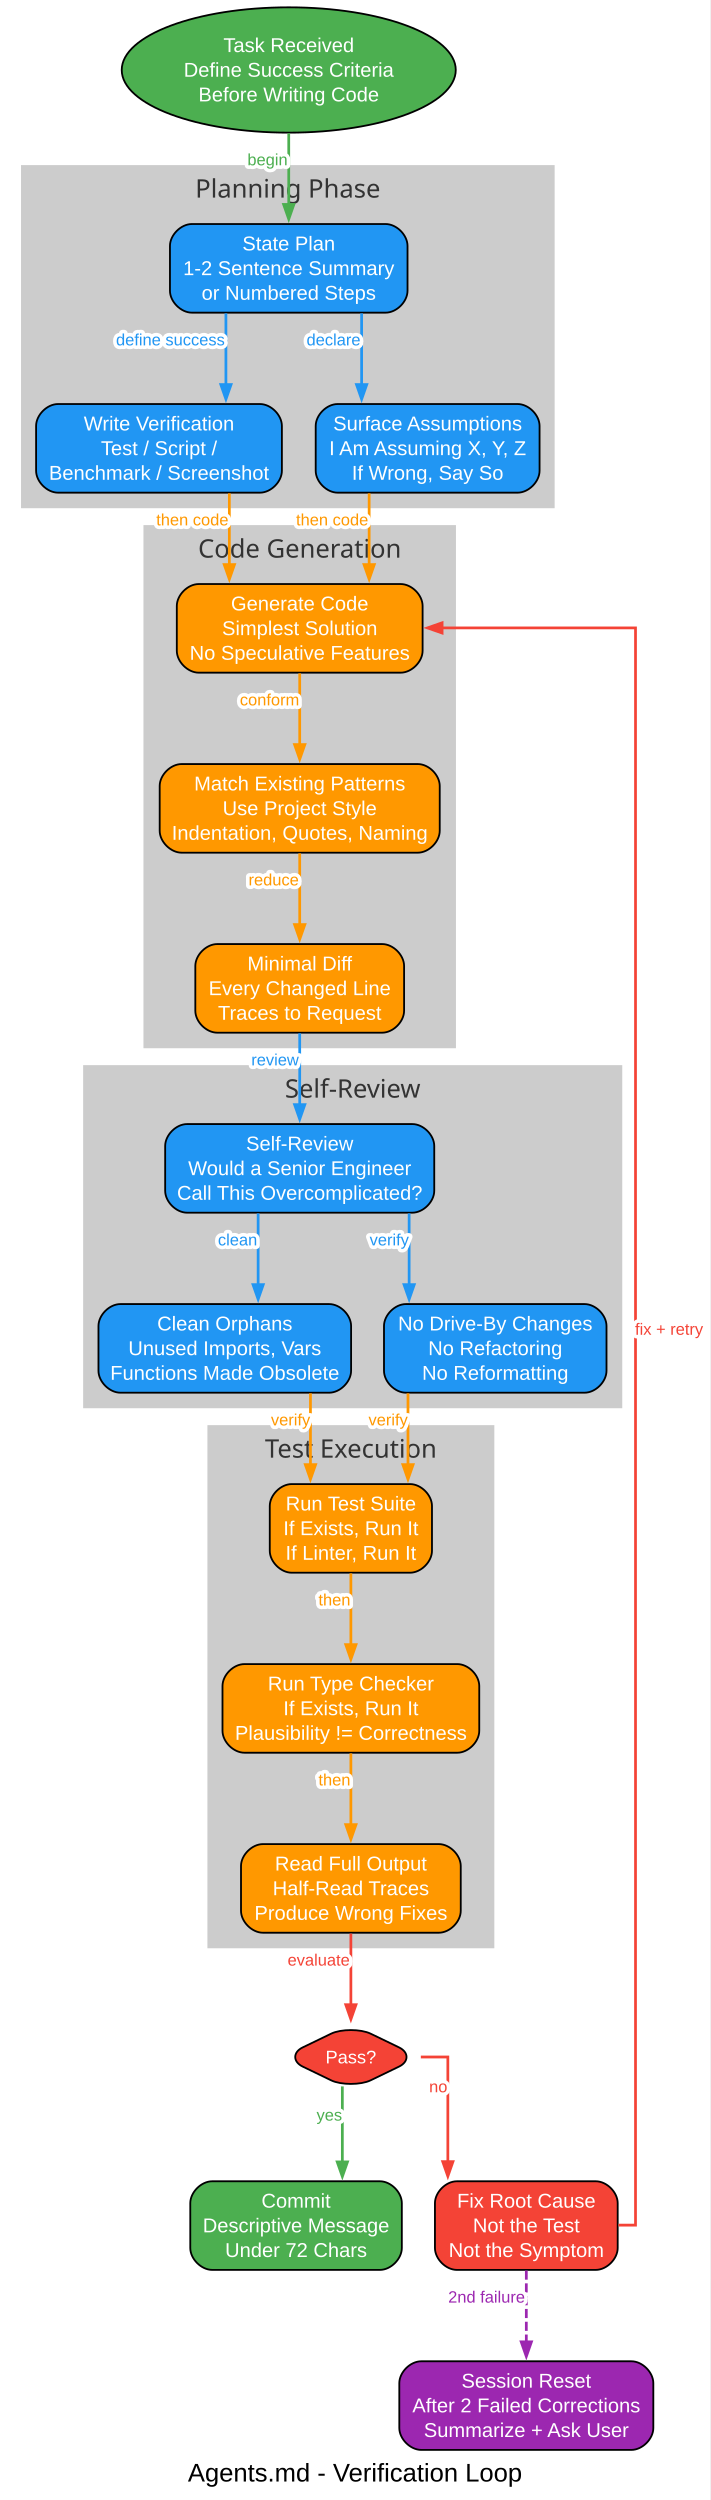
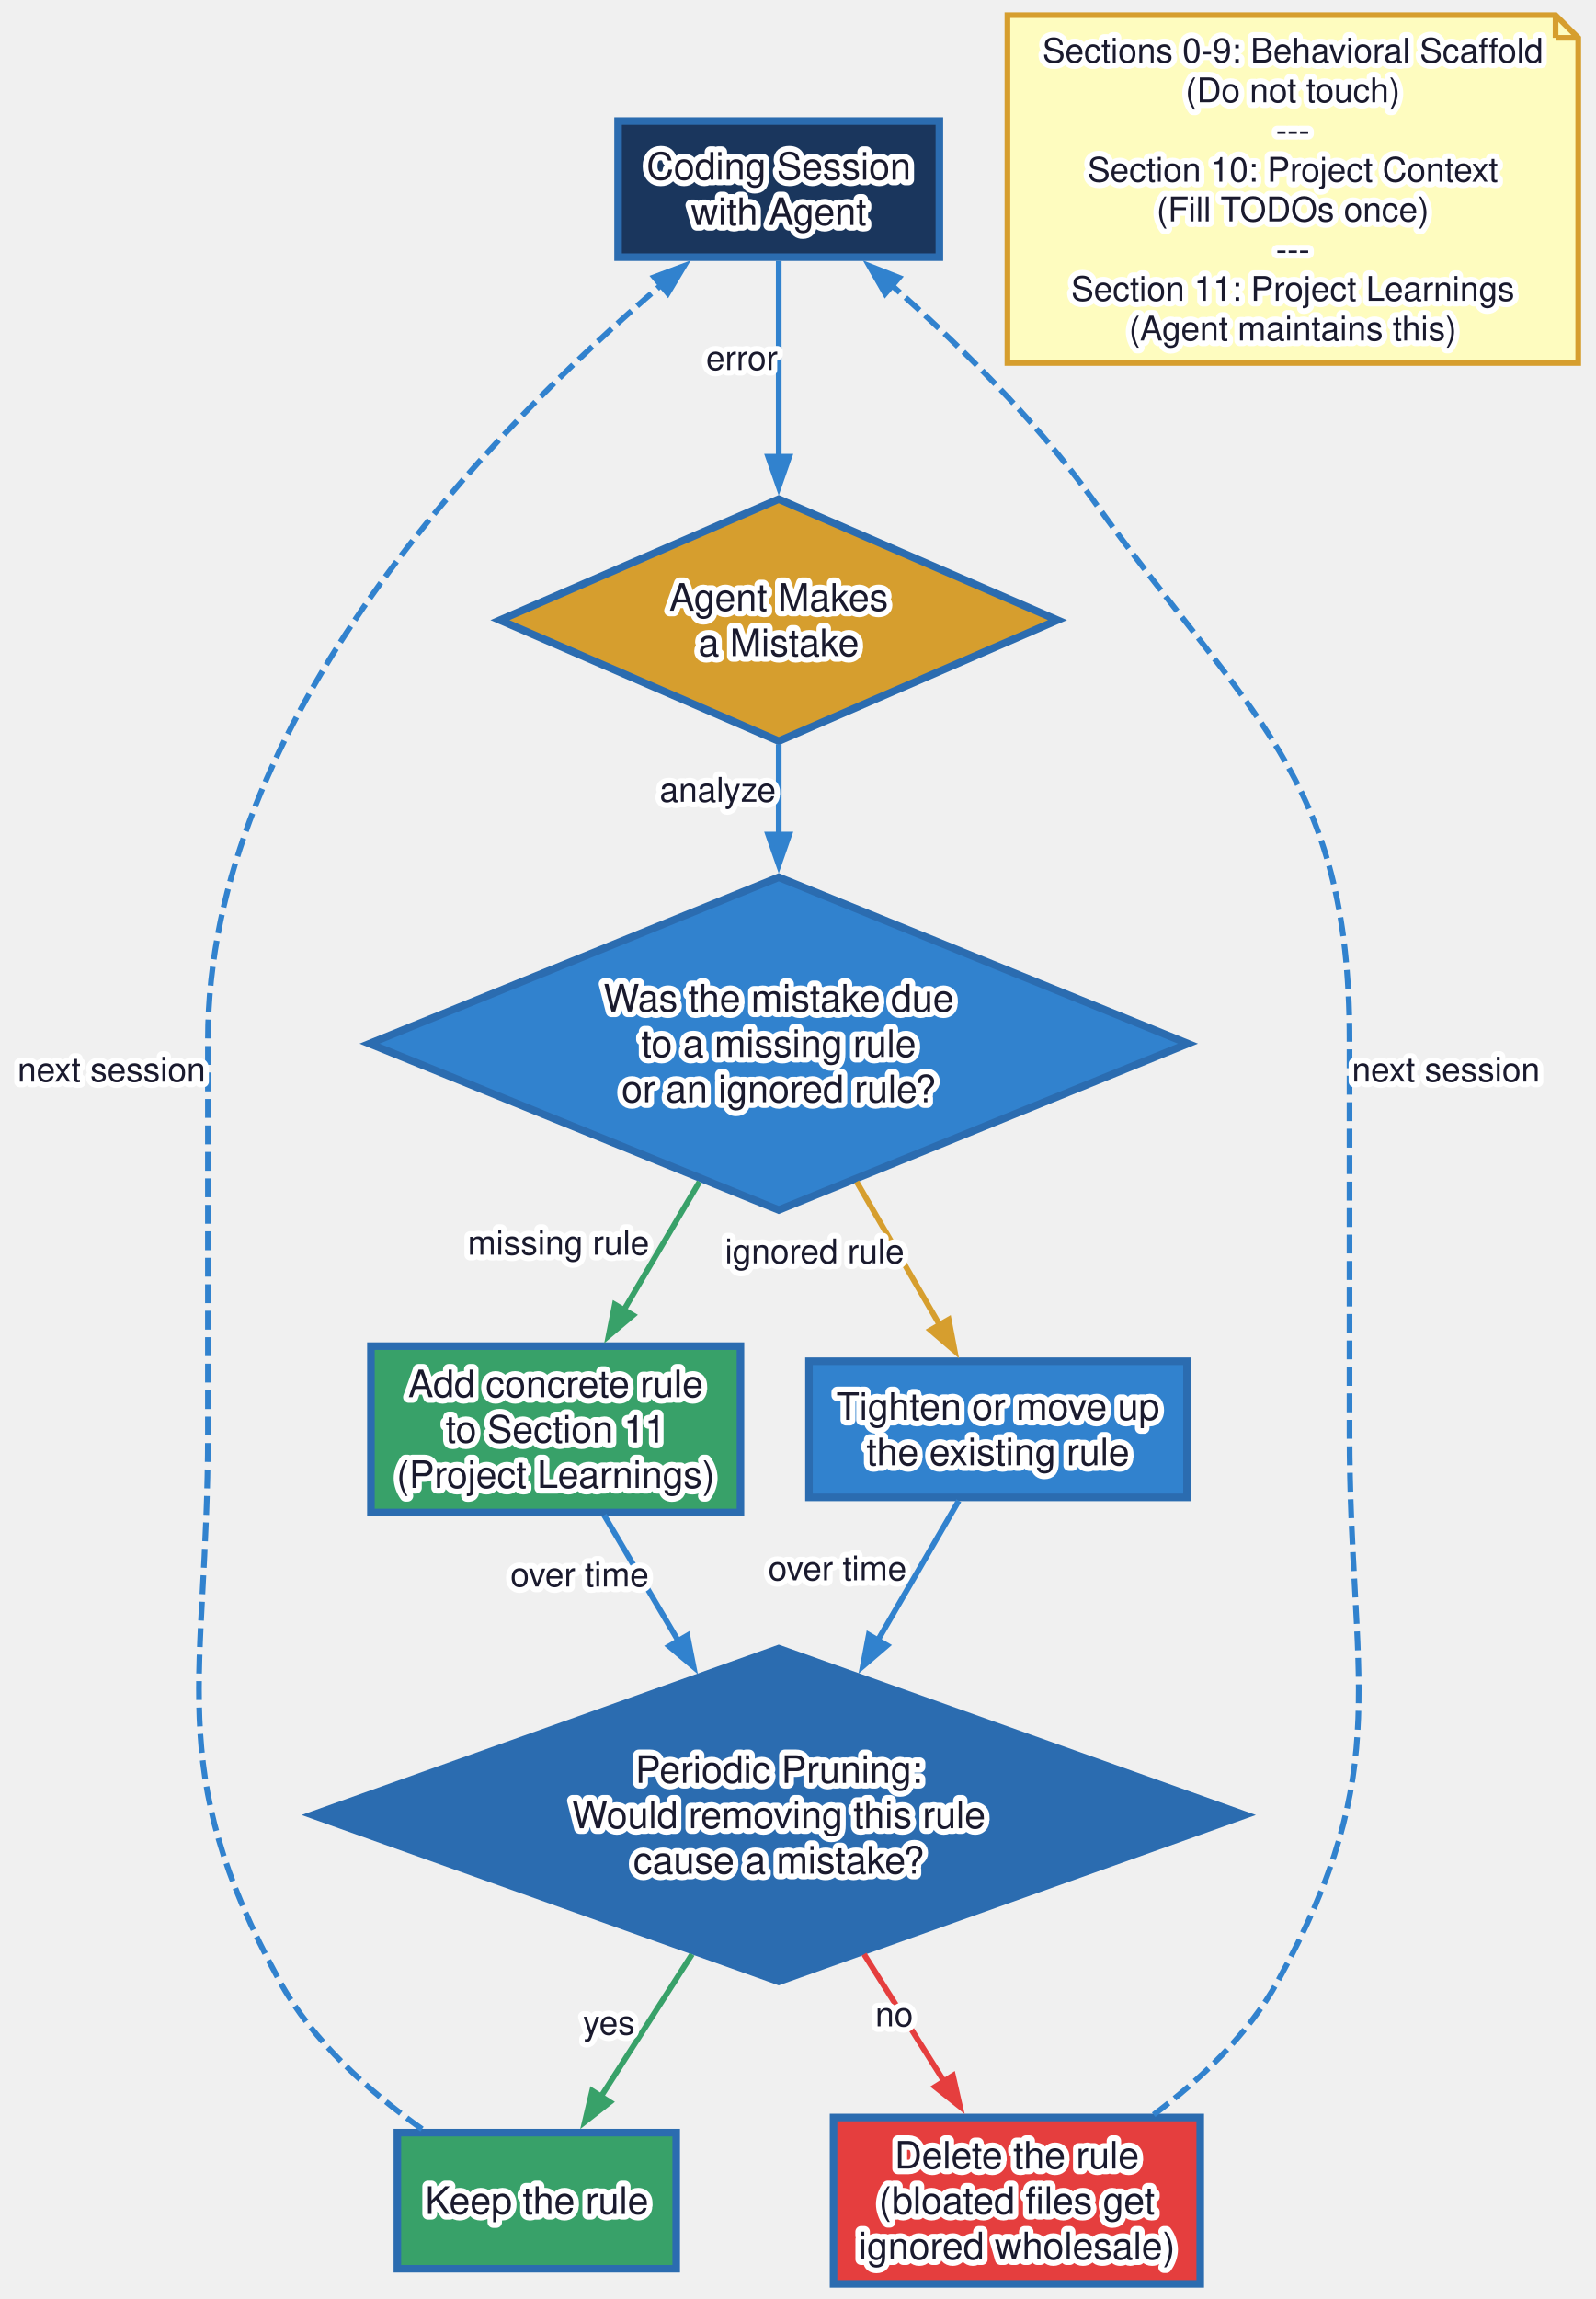
- <svg xmlns="http://www.w3.org/2000/svg" width="389pt" height="1368pt" viewBox="0.00 0.00 389.00 1368.00">
+ <svg xmlns="http://www.w3.org/2000/svg" width="422pt" height="608pt" viewBox="0.00 0.00 422.00 608.00">
  <style>
- /* White halo for edge labels - ensures text is readable over edge lines */
- text {
-     paint-order: stroke;
-     stroke: #ffffff;
-     stroke-width: 4px;
-     stroke-linejoin: round;
-     stroke-linecap: round;
- }
- /* Node labels: no halo needed (they sit on filled backgrounds) */
- g.node text,
- g.cluster text {
-     stroke: none;
- }
+ 
+ text { paint-order: stroke; stroke: #ffffff; stroke-width: 3px; stroke-linejoin: round; fill: #1a1a2e; }
</style>
-   <g id="graph0" class="graph" transform="scale(1 1) rotate(0) translate(4 1364.34)">
-     <polygon fill="white" stroke="none" points="-4,4 -4,-1364.34 384.5,-1364.34 384.5,4 -4,4" />
-     <text xml:space="preserve" text-anchor="middle" x="190.25" y="-6.45" font-family="Arial" font-size="14.00">Agents.md - Verification Loop</text>
-     <g id="clust1" class="cluster">
-       <polygon fill="#cccccc" stroke="#cccccc" points="8,-1086.75 8,-1273.5 299,-1273.5 299,-1086.75 8,-1086.75" />
-       <text xml:space="preserve" text-anchor="middle" x="153.5" y="-1256.2" font-family="Arial Bold" font-size="14.00" fill="#333333">Planning Phase</text>
-     </g>
-     <g id="clust2" class="cluster">
-       <polygon fill="#cccccc" stroke="#cccccc" points="75,-791.25 75,-1076.5 245,-1076.5 245,-791.25 75,-791.25" />
-       <text xml:space="preserve" text-anchor="middle" x="160" y="-1059.2" font-family="Arial Bold" font-size="14.00" fill="#333333">Code Generation</text>
-     </g>
-     <g id="clust3" class="cluster">
-       <polygon fill="#cccccc" stroke="#cccccc" points="42,-594.25 42,-781 336,-781 336,-594.25 42,-594.25" />
-       <text xml:space="preserve" text-anchor="middle" x="189" y="-763.7" font-family="Arial Bold" font-size="14.00" fill="#333333">Self-Review</text>
-     </g>
-     <g id="clust4" class="cluster">
-       <polygon fill="#cccccc" stroke="#cccccc" points="110,-298.75 110,-584 266,-584 266,-298.75 110,-298.75" />
-       <text xml:space="preserve" text-anchor="middle" x="188" y="-566.7" font-family="Arial Bold" font-size="14.00" fill="#333333">Test Execution</text>
-     </g>
+   <g id="graph0" class="graph" transform="scale(1 1) rotate(0) translate(4 604)">
    <g id="node1" class="node">
-       <ellipse fill="#4caf50" stroke="black" cx="154" cy="-1326.04" rx="91.39" ry="34.29" />
-       <text xml:space="preserve" text-anchor="middle" x="154" y="-1335.84" font-family="Arial" font-size="11.00" fill="white">Task Received</text>
-       <text xml:space="preserve" text-anchor="middle" x="154" y="-1322.34" font-family="Arial" font-size="11.00" fill="white">Define Success Criteria</text>
-       <text xml:space="preserve" text-anchor="middle" x="154" y="-1308.84" font-family="Arial" font-size="11.00" fill="white">Before Writing Code</text>
+       <polygon fill="#1a365d" stroke="#2b6cb0" stroke-width="2" points="244.5,-572 159.5,-572 159.5,-536 244.5,-536 244.5,-572" />
+       <text xml:space="preserve" text-anchor="middle" x="202" y="-556.5" font-family="Helvetica,sans-Serif" font-size="10.00" fill="#ffffff">Coding Session</text>
+       <text xml:space="preserve" text-anchor="middle" x="202" y="-544.5" font-family="Helvetica,sans-Serif" font-size="10.00" fill="#ffffff">with Agent</text>
    </g>
    <g id="node2" class="node">
-       <path fill="#2196f3" stroke="black" d="M207,-1241.75C207,-1241.75 101,-1241.75 101,-1241.75 95,-1241.75 89,-1235.75 89,-1229.75 89,-1229.75 89,-1205.25 89,-1205.25 89,-1199.25 95,-1193.25 101,-1193.25 101,-1193.25 207,-1193.25 207,-1193.25 213,-1193.25 219,-1199.25 219,-1205.25 219,-1205.25 219,-1229.75 219,-1229.75 219,-1235.75 213,-1241.75 207,-1241.75" />
-       <text xml:space="preserve" text-anchor="middle" x="154" y="-1227.3" font-family="Arial" font-size="11.00" fill="white">State Plan</text>
-       <text xml:space="preserve" text-anchor="middle" x="154" y="-1213.8" font-family="Arial" font-size="11.00" fill="white">1-2 Sentence Summary</text>
-       <text xml:space="preserve" text-anchor="middle" x="154" y="-1200.3" font-family="Arial" font-size="11.00" fill="white">or Numbered Steps</text>
+       <polygon fill="#d69e2e" stroke="#2b6cb0" stroke-width="2" points="202,-472 128.25,-440 202,-408 275.75,-440 202,-472" />
+       <text xml:space="preserve" text-anchor="middle" x="202" y="-442.5" font-family="Helvetica,sans-Serif" font-size="10.00" fill="#1a202c">Agent Makes</text>
+       <text xml:space="preserve" text-anchor="middle" x="202" y="-430.5" font-family="Helvetica,sans-Serif" font-size="10.00" fill="#1a202c">a Mistake</text>
    </g>
    <g id="edge1" class="edge">
-       <path fill="none" stroke="#4caf50" stroke-width="1.5" d="M154,-1291.4C154,-1291.4 154,-1252.47 154,-1252.47" />
-       <polygon fill="#4caf50" stroke="#4caf50" stroke-width="1.5" points="156.8,-1252.47 154,-1244.47 151.2,-1252.47 156.8,-1252.47" />
-       <text xml:space="preserve" text-anchor="middle" x="142.38" y="-1273.89" font-family="Arial" font-size="9.00" fill="#4caf50">begin</text>
+       <path fill="none" stroke="#3182ce" stroke-width="1.5" d="M202,-535.01C202,-521.05 202,-501.13 202,-483.22" />
+       <polygon fill="#3182ce" stroke="#3182ce" stroke-width="1.5" points="204.8,-483.23 202,-475.23 199.2,-483.23 204.8,-483.23" />
+       <text xml:space="preserve" text-anchor="middle" x="192.25" y="-506.17" font-family="Helvetica,sans-Serif" font-size="9.00" fill="#1a202c">error</text>
    </g>
    <g id="node3" class="node">
-       <path fill="#2196f3" stroke="black" d="M138.25,-1143.25C138.25,-1143.25 27.75,-1143.25 27.75,-1143.25 21.75,-1143.25 15.75,-1137.25 15.75,-1131.25 15.75,-1131.25 15.75,-1106.75 15.75,-1106.75 15.75,-1100.75 21.75,-1094.75 27.75,-1094.75 27.75,-1094.75 138.25,-1094.75 138.25,-1094.75 144.25,-1094.75 150.25,-1100.75 150.25,-1106.75 150.25,-1106.75 150.25,-1131.25 150.25,-1131.25 150.25,-1137.25 144.25,-1143.25 138.25,-1143.25" />
-       <text xml:space="preserve" text-anchor="middle" x="83" y="-1128.8" font-family="Arial" font-size="11.00" fill="white">Write Verification</text>
-       <text xml:space="preserve" text-anchor="middle" x="83" y="-1115.3" font-family="Arial" font-size="11.00" fill="white">Test / Script /</text>
-       <text xml:space="preserve" text-anchor="middle" x="83" y="-1101.8" font-family="Arial" font-size="11.00" fill="white">Benchmark / Screenshot</text>
+       <polygon fill="#3182ce" stroke="#2b6cb0" stroke-width="2" points="202,-372 93.75,-328 202,-284 310.25,-328 202,-372" />
+       <text xml:space="preserve" text-anchor="middle" x="202" y="-336.5" font-family="Helvetica,sans-Serif" font-size="10.00" fill="#ffffff">Was the mistake due</text>
+       <text xml:space="preserve" text-anchor="middle" x="202" y="-324.5" font-family="Helvetica,sans-Serif" font-size="10.00" fill="#ffffff">to a missing rule</text>
+       <text xml:space="preserve" text-anchor="middle" x="202" y="-312.5" font-family="Helvetica,sans-Serif" font-size="10.00" fill="#ffffff">or an ignored rule?</text>
    </g>
    <g id="edge2" class="edge">
-       <path fill="none" stroke="#2196f3" stroke-width="1.5" d="M119.62,-1192.9C119.62,-1192.9 119.62,-1153.9 119.62,-1153.9" />
-       <polygon fill="#2196f3" stroke="#2196f3" stroke-width="1.5" points="122.43,-1153.9 119.63,-1145.9 116.83,-1153.9 122.43,-1153.9" />
-       <text xml:space="preserve" text-anchor="middle" x="89.25" y="-1175.35" font-family="Arial" font-size="9.00" fill="#2196f3">define success</text>
+       <path fill="none" stroke="#3182ce" stroke-width="1.5" d="M202,-407.18C202,-399.6 202,-391.31 202,-383.04" />
+       <polygon fill="#3182ce" stroke="#3182ce" stroke-width="1.5" points="204.8,-383.29 202,-375.29 199.2,-383.29 204.8,-383.29" />
+       <text xml:space="preserve" text-anchor="middle" x="185.88" y="-391.96" font-family="Helvetica,sans-Serif" font-size="9.00" fill="#1a202c">analyze</text>
    </g>
    <g id="node4" class="node">
-       <path fill="#2196f3" stroke="black" d="M279.25,-1143.25C279.25,-1143.25 180.75,-1143.25 180.75,-1143.25 174.75,-1143.25 168.75,-1137.25 168.75,-1131.25 168.75,-1131.25 168.75,-1106.75 168.75,-1106.75 168.75,-1100.75 174.75,-1094.75 180.75,-1094.75 180.75,-1094.75 279.25,-1094.75 279.25,-1094.75 285.25,-1094.75 291.25,-1100.75 291.25,-1106.75 291.25,-1106.75 291.25,-1131.25 291.25,-1131.25 291.25,-1137.25 285.25,-1143.25 279.25,-1143.25" />
-       <text xml:space="preserve" text-anchor="middle" x="230" y="-1128.8" font-family="Arial" font-size="11.00" fill="white">Surface Assumptions</text>
-       <text xml:space="preserve" text-anchor="middle" x="230" y="-1115.3" font-family="Arial" font-size="11.00" fill="white">I Am Assuming X, Y, Z</text>
-       <text xml:space="preserve" text-anchor="middle" x="230" y="-1101.8" font-family="Arial" font-size="11.00" fill="white">If Wrong, Say So</text>
+       <polygon fill="#38a169" stroke="#2b6cb0" stroke-width="2" points="191.88,-248 94.12,-248 94.12,-204 191.88,-204 191.88,-248" />
+       <text xml:space="preserve" text-anchor="middle" x="143" y="-234.5" font-family="Helvetica,sans-Serif" font-size="10.00" fill="#ffffff">Add concrete rule</text>
+       <text xml:space="preserve" text-anchor="middle" x="143" y="-222.5" font-family="Helvetica,sans-Serif" font-size="10.00" fill="#ffffff">to Section 11</text>
+       <text xml:space="preserve" text-anchor="middle" x="143" y="-210.5" font-family="Helvetica,sans-Serif" font-size="10.00" fill="#ffffff">(Project Learnings)</text>
    </g>
    <g id="edge3" class="edge">
-       <path fill="none" stroke="#2196f3" stroke-width="1.5" d="M193.88,-1192.9C193.88,-1192.9 193.88,-1153.9 193.88,-1153.9" />
-       <polygon fill="#2196f3" stroke="#2196f3" stroke-width="1.5" points="196.68,-1153.9 193.88,-1145.9 191.08,-1153.9 196.68,-1153.9" />
-       <text xml:space="preserve" text-anchor="middle" x="178.5" y="-1175.35" font-family="Arial" font-size="9.00" fill="#2196f3">declare</text>
+       <path fill="none" stroke="#38a169" stroke-width="1.5" d="M181.03,-291.46C174.46,-280.32 167.27,-268.13 160.93,-257.38" />
+       <polygon fill="#38a169" stroke="#38a169" stroke-width="1.5" points="163.46,-256.17 156.98,-250.7 158.64,-259.02 163.46,-256.17" />
+       <text xml:space="preserve" text-anchor="middle" x="143.75" y="-272.17" font-family="Helvetica,sans-Serif" font-size="9.00" fill="#1a202c">missing rule</text>
    </g>
    <g id="node5" class="node">
-       <path fill="#ff9800" stroke="black" d="M215.25,-1044.75C215.25,-1044.75 104.75,-1044.75 104.75,-1044.75 98.75,-1044.75 92.75,-1038.75 92.75,-1032.75 92.75,-1032.75 92.75,-1008.25 92.75,-1008.25 92.75,-1002.25 98.75,-996.25 104.75,-996.25 104.75,-996.25 215.25,-996.25 215.25,-996.25 221.25,-996.25 227.25,-1002.25 227.25,-1008.25 227.25,-1008.25 227.25,-1032.75 227.25,-1032.75 227.25,-1038.75 221.25,-1044.75 215.25,-1044.75" />
-       <text xml:space="preserve" text-anchor="middle" x="160" y="-1030.3" font-family="Arial" font-size="11.00" fill="white">Generate Code</text>
-       <text xml:space="preserve" text-anchor="middle" x="160" y="-1016.8" font-family="Arial" font-size="11.00" fill="white">Simplest Solution</text>
-       <text xml:space="preserve" text-anchor="middle" x="160" y="-1003.3" font-family="Arial" font-size="11.00" fill="white">No Speculative Features</text>
+       <polygon fill="#3182ce" stroke="#2b6cb0" stroke-width="2" points="310,-244 210,-244 210,-208 310,-208 310,-244" />
+       <text xml:space="preserve" text-anchor="middle" x="260" y="-228.5" font-family="Helvetica,sans-Serif" font-size="10.00" fill="#ffffff">Tighten or move up</text>
+       <text xml:space="preserve" text-anchor="middle" x="260" y="-216.5" font-family="Helvetica,sans-Serif" font-size="10.00" fill="#ffffff">the existing rule</text>
    </g>
    <g id="edge4" class="edge">
-       <path fill="none" stroke="#ff9800" stroke-width="1.5" d="M121.5,-1094.4C121.5,-1094.4 121.5,-1055.4 121.5,-1055.4" />
-       <polygon fill="#ff9800" stroke="#ff9800" stroke-width="1.5" points="124.3,-1055.4 121.5,-1047.4 118.7,-1055.4 124.3,-1055.4" />
-       <text xml:space="preserve" text-anchor="middle" x="101.25" y="-1076.85" font-family="Arial" font-size="9.00" fill="#ff9800">then code</text>
+       <path fill="none" stroke="#d69e2e" stroke-width="1.5" d="M222.61,-291.46C229.86,-278.97 237.87,-265.16 244.61,-253.54" />
+       <polygon fill="#d69e2e" stroke="#d69e2e" stroke-width="1.5" points="246.97,-255.04 248.56,-246.72 242.13,-252.23 246.97,-255.04" />
+       <text xml:space="preserve" text-anchor="middle" x="211.5" y="-269.9" font-family="Helvetica,sans-Serif" font-size="9.00" fill="#1a202c">ignored rule</text>
+     </g>
+     <g id="node6" class="node">
+       <polygon fill="#2b6cb0" stroke="#2b6cb0" stroke-width="2" points="202,-168 78.75,-124 202,-80 325.25,-124 202,-168" />
+       <text xml:space="preserve" text-anchor="middle" x="202" y="-132.5" font-family="Helvetica,sans-Serif" font-size="10.00" fill="#ffffff">Periodic Pruning:</text>
+       <text xml:space="preserve" text-anchor="middle" x="202" y="-120.5" font-family="Helvetica,sans-Serif" font-size="10.00" fill="#ffffff">Would removing this rule</text>
+       <text xml:space="preserve" text-anchor="middle" x="202" y="-108.5" font-family="Helvetica,sans-Serif" font-size="10.00" fill="#ffffff">cause a mistake?</text>
    </g>
    <g id="edge5" class="edge">
-       <path fill="none" stroke="#ff9800" stroke-width="1.5" d="M198,-1094.4C198,-1094.4 198,-1055.4 198,-1055.4" />
-       <polygon fill="#ff9800" stroke="#ff9800" stroke-width="1.5" points="200.8,-1055.4 198,-1047.4 195.2,-1055.4 200.8,-1055.4" />
-       <text xml:space="preserve" text-anchor="middle" x="177.75" y="-1076.85" font-family="Arial" font-size="9.00" fill="#ff9800">then code</text>
-     </g>
-     <g id="node6" class="node">
-       <path fill="#ff9800" stroke="black" d="M224.62,-946.25C224.62,-946.25 95.38,-946.25 95.38,-946.25 89.38,-946.25 83.38,-940.25 83.38,-934.25 83.38,-934.25 83.38,-909.75 83.38,-909.75 83.38,-903.75 89.38,-897.75 95.38,-897.75 95.38,-897.75 224.62,-897.75 224.62,-897.75 230.62,-897.75 236.62,-903.75 236.62,-909.75 236.62,-909.75 236.62,-934.25 236.62,-934.25 236.62,-940.25 230.62,-946.25 224.62,-946.25" />
-       <text xml:space="preserve" text-anchor="middle" x="160" y="-931.8" font-family="Arial" font-size="11.00" fill="white">Match Existing Patterns</text>
-       <text xml:space="preserve" text-anchor="middle" x="160" y="-918.3" font-family="Arial" font-size="11.00" fill="white">Use Project Style</text>
-       <text xml:space="preserve" text-anchor="middle" x="160" y="-904.8" font-family="Arial" font-size="11.00" fill="white">Indentation, Quotes, Naming</text>
+       <path fill="none" stroke="#3182ce" stroke-width="1.5" d="M155.8,-203.3C161.58,-193.51 168.64,-181.55 175.48,-169.96" />
+       <polygon fill="#3182ce" stroke="#3182ce" stroke-width="1.5" points="177.83,-171.47 179.48,-163.16 173.01,-168.63 177.83,-171.47" />
+       <text xml:space="preserve" text-anchor="middle" x="149.34" y="-184.43" font-family="Helvetica,sans-Serif" font-size="9.00" fill="#1a202c">over time</text>
    </g>
    <g id="edge6" class="edge">
-       <path fill="none" stroke="#ff9800" stroke-width="1.5" d="M160,-995.9C160,-995.9 160,-956.9 160,-956.9" />
-       <polygon fill="#ff9800" stroke="#ff9800" stroke-width="1.5" points="162.8,-956.9 160,-948.9 157.2,-956.9 162.8,-956.9" />
-       <text xml:space="preserve" text-anchor="middle" x="143.5" y="-978.35" font-family="Arial" font-size="9.00" fill="#ff9800">conform</text>
+       <path fill="none" stroke="#3182ce" stroke-width="1.5" d="M249.63,-207.12C243.59,-196.71 235.68,-183.07 228.04,-169.9" />
+       <polygon fill="#3182ce" stroke="#3182ce" stroke-width="1.5" points="230.66,-168.84 224.23,-163.32 225.82,-171.65 230.66,-168.84" />
+       <text xml:space="preserve" text-anchor="middle" x="217.53" y="-186.06" font-family="Helvetica,sans-Serif" font-size="9.00" fill="#1a202c">over time</text>
    </g>
    <g id="node7" class="node">
-       <path fill="#ff9800" stroke="black" d="M205.12,-847.75C205.12,-847.75 114.88,-847.75 114.88,-847.75 108.88,-847.75 102.88,-841.75 102.88,-835.75 102.88,-835.75 102.88,-811.25 102.88,-811.25 102.88,-805.25 108.88,-799.25 114.88,-799.25 114.88,-799.25 205.12,-799.25 205.12,-799.25 211.12,-799.25 217.12,-805.25 217.12,-811.25 217.12,-811.25 217.12,-835.75 217.12,-835.75 217.12,-841.75 211.12,-847.75 205.12,-847.75" />
-       <text xml:space="preserve" text-anchor="middle" x="160" y="-833.3" font-family="Arial" font-size="11.00" fill="white">Minimal Diff</text>
-       <text xml:space="preserve" text-anchor="middle" x="160" y="-819.8" font-family="Arial" font-size="11.00" fill="white">Every Changed Line</text>
-       <text xml:space="preserve" text-anchor="middle" x="160" y="-806.3" font-family="Arial" font-size="11.00" fill="white">Traces to Request</text>
+       <polygon fill="#38a169" stroke="#2b6cb0" stroke-width="2" points="174.88,-40 101.12,-40 101.12,-4 174.88,-4 174.88,-40" />
+       <text xml:space="preserve" text-anchor="middle" x="138" y="-18.5" font-family="Helvetica,sans-Serif" font-size="10.00" fill="#ffffff">Keep the rule</text>
    </g>
    <g id="edge7" class="edge">
-       <path fill="none" stroke="#ff9800" stroke-width="1.5" d="M160,-897.4C160,-897.4 160,-858.4 160,-858.4" />
-       <polygon fill="#ff9800" stroke="#ff9800" stroke-width="1.5" points="162.8,-858.4 160,-850.4 157.2,-858.4 162.8,-858.4" />
-       <text xml:space="preserve" text-anchor="middle" x="145.75" y="-879.85" font-family="Arial" font-size="9.00" fill="#ff9800">reduce</text>
+       <path fill="none" stroke="#38a169" stroke-width="1.5" d="M179.08,-87.18C171.07,-74.68 162.24,-60.88 154.83,-49.3" />
+       <polygon fill="#38a169" stroke="#38a169" stroke-width="1.5" points="157.37,-48.07 150.7,-42.84 152.65,-51.08 157.37,-48.07" />
+       <text xml:space="preserve" text-anchor="middle" x="157.1" y="-65.92" font-family="Helvetica,sans-Serif" font-size="9.00" fill="#1a202c">yes</text>
    </g>
    <g id="node8" class="node">
-       <path fill="#2196f3" stroke="black" d="M221.62,-749.25C221.62,-749.25 98.38,-749.25 98.38,-749.25 92.38,-749.25 86.38,-743.25 86.38,-737.25 86.38,-737.25 86.38,-712.75 86.38,-712.75 86.38,-706.75 92.38,-700.75 98.38,-700.75 98.38,-700.75 221.62,-700.75 221.62,-700.75 227.62,-700.75 233.62,-706.75 233.62,-712.75 233.62,-712.75 233.62,-737.25 233.62,-737.25 233.62,-743.25 227.62,-749.25 221.62,-749.25" />
-       <text xml:space="preserve" text-anchor="middle" x="160" y="-734.8" font-family="Arial" font-size="11.00" fill="white">Self-Review</text>
-       <text xml:space="preserve" text-anchor="middle" x="160" y="-721.3" font-family="Arial" font-size="11.00" fill="white">Would a Senior Engineer</text>
-       <text xml:space="preserve" text-anchor="middle" x="160" y="-707.8" font-family="Arial" font-size="11.00" fill="white">Call This Overcomplicated?</text>
+       <polygon fill="#e53e3e" stroke="#2b6cb0" stroke-width="2" points="313.5,-44 216.5,-44 216.5,0 313.5,0 313.5,-44" />
+       <text xml:space="preserve" text-anchor="middle" x="265" y="-30.5" font-family="Helvetica,sans-Serif" font-size="10.00" fill="#ffffff">Delete the rule</text>
+       <text xml:space="preserve" text-anchor="middle" x="265" y="-18.5" font-family="Helvetica,sans-Serif" font-size="10.00" fill="#ffffff">(bloated files get</text>
+       <text xml:space="preserve" text-anchor="middle" x="265" y="-6.5" font-family="Helvetica,sans-Serif" font-size="10.00" fill="#ffffff">ignored wholesale)</text>
    </g>
    <g id="edge8" class="edge">
-       <path fill="none" stroke="#2196f3" stroke-width="1.5" d="M160,-798.9C160,-798.9 160,-759.9 160,-759.9" />
-       <polygon fill="#2196f3" stroke="#2196f3" stroke-width="1.5" points="162.8,-759.9 160,-751.9 157.2,-759.9 162.8,-759.9" />
-       <text xml:space="preserve" text-anchor="middle" x="146.5" y="-781.35" font-family="Arial" font-size="9.00" fill="#2196f3">review</text>
+       <path fill="none" stroke="#e53e3e" stroke-width="1.5" d="M224.57,-87.18C231.52,-76.15 239.1,-64.11 245.8,-53.47" />
+       <polygon fill="#e53e3e" stroke="#e53e3e" stroke-width="1.5" points="248.09,-55.1 249.98,-46.84 243.35,-52.11 248.09,-55.1" />
+       <text xml:space="preserve" text-anchor="middle" x="232.55" y="-68.12" font-family="Helvetica,sans-Serif" font-size="9.00" fill="#1a202c">no</text>
+     </g>
+     <g id="edge9" class="edge">
+       <path fill="none" stroke="#3182ce" stroke-width="1.5" stroke-dasharray="5,2" d="M107.64,-40.94C93.87,-50.71 78.74,-64.06 70,-80 38.74,-136.98 51,-160 51,-225 51,-329 51,-329 51,-329 51,-413.99 126.67,-490.9 170.87,-528.58" />
+       <polygon fill="#3182ce" stroke="#3182ce" stroke-width="1.5" points="169.06,-530.72 177,-533.7 172.65,-526.42 169.06,-530.72" />
+       <text xml:space="preserve" text-anchor="middle" x="25.5" y="-317.95" font-family="Helvetica,sans-Serif" font-size="9.00" fill="#1a202c">next session</text>
+     </g>
+     <g id="edge10" class="edge">
+       <path fill="none" stroke="#3182ce" stroke-width="1.5" stroke-dasharray="5,2" d="M301.18,-44.74C313.57,-54.03 326.25,-66 334,-80 365.46,-136.87 353,-160 353,-225 353,-329 353,-329 353,-329 353,-399.38 325.93,-414.75 285,-472 269.87,-493.16 248.87,-513.6 231.78,-528.65" />
+       <polygon fill="#3182ce" stroke="#3182ce" stroke-width="1.5" points="230.17,-526.33 225.95,-533.68 233.83,-530.57 230.17,-526.33" />
+       <text xml:space="preserve" text-anchor="middle" x="378.5" y="-317.96" font-family="Helvetica,sans-Serif" font-size="9.00" fill="#1a202c">next session</text>
    </g>
    <g id="node9" class="node">
-       <path fill="#2196f3" stroke="black" d="M176.12,-650.75C176.12,-650.75 61.88,-650.75 61.88,-650.75 55.88,-650.75 49.88,-644.75 49.88,-638.75 49.88,-638.75 49.88,-614.25 49.88,-614.25 49.88,-608.25 55.88,-602.25 61.88,-602.25 61.88,-602.25 176.12,-602.25 176.12,-602.25 182.12,-602.25 188.12,-608.25 188.12,-614.25 188.12,-614.25 188.12,-638.75 188.12,-638.75 188.12,-644.75 182.12,-650.75 176.12,-650.75" />
-       <text xml:space="preserve" text-anchor="middle" x="119" y="-636.3" font-family="Arial" font-size="11.00" fill="white">Clean Orphans</text>
-       <text xml:space="preserve" text-anchor="middle" x="119" y="-622.8" font-family="Arial" font-size="11.00" fill="white">Unused Imports, Vars</text>
-       <text xml:space="preserve" text-anchor="middle" x="119" y="-609.3" font-family="Arial" font-size="11.00" fill="white">Functions Made Obsolete</text>
-     </g>
-     <g id="edge9" class="edge">
-       <path fill="none" stroke="#2196f3" stroke-width="1.5" d="M137.25,-700.4C137.25,-700.4 137.25,-661.4 137.25,-661.4" />
-       <polygon fill="#2196f3" stroke="#2196f3" stroke-width="1.5" points="140.05,-661.4 137.25,-653.4 134.45,-661.4 140.05,-661.4" />
-       <text xml:space="preserve" text-anchor="middle" x="126" y="-682.85" font-family="Arial" font-size="9.00" fill="#2196f3">clean</text>
-     </g>
-     <g id="node10" class="node">
-       <path fill="#2196f3" stroke="black" d="M315.88,-650.75C315.88,-650.75 218.12,-650.75 218.12,-650.75 212.12,-650.75 206.12,-644.75 206.12,-638.75 206.12,-638.75 206.12,-614.25 206.12,-614.25 206.12,-608.25 212.12,-602.25 218.12,-602.25 218.12,-602.25 315.88,-602.25 315.88,-602.25 321.88,-602.25 327.88,-608.25 327.88,-614.25 327.88,-614.25 327.88,-638.75 327.88,-638.75 327.88,-644.75 321.88,-650.75 315.88,-650.75" />
-       <text xml:space="preserve" text-anchor="middle" x="267" y="-636.3" font-family="Arial" font-size="11.00" fill="white">No Drive-By Changes</text>
-       <text xml:space="preserve" text-anchor="middle" x="267" y="-622.8" font-family="Arial" font-size="11.00" fill="white">No Refactoring</text>
-       <text xml:space="preserve" text-anchor="middle" x="267" y="-609.3" font-family="Arial" font-size="11.00" fill="white">No Reformatting</text>
-     </g>
-     <g id="edge10" class="edge">
-       <path fill="none" stroke="#2196f3" stroke-width="1.5" d="M219.88,-700.4C219.88,-700.4 219.88,-661.4 219.88,-661.4" />
-       <polygon fill="#2196f3" stroke="#2196f3" stroke-width="1.5" points="222.68,-661.4 219.88,-653.4 217.08,-661.4 222.68,-661.4" />
-       <text xml:space="preserve" text-anchor="middle" x="209" y="-682.85" font-family="Arial" font-size="9.00" fill="#2196f3">verify</text>
-     </g>
-     <g id="node11" class="node">
-       <path fill="#ff9800" stroke="black" d="M220.38,-552.25C220.38,-552.25 155.62,-552.25 155.62,-552.25 149.62,-552.25 143.62,-546.25 143.62,-540.25 143.62,-540.25 143.62,-515.75 143.62,-515.75 143.62,-509.75 149.62,-503.75 155.62,-503.75 155.62,-503.75 220.38,-503.75 220.38,-503.75 226.38,-503.75 232.38,-509.75 232.38,-515.75 232.38,-515.75 232.38,-540.25 232.38,-540.25 232.38,-546.25 226.38,-552.25 220.38,-552.25" />
-       <text xml:space="preserve" text-anchor="middle" x="188" y="-537.8" font-family="Arial" font-size="11.00" fill="white">Run Test Suite</text>
-       <text xml:space="preserve" text-anchor="middle" x="188" y="-524.3" font-family="Arial" font-size="11.00" fill="white">If Exists, Run It</text>
-       <text xml:space="preserve" text-anchor="middle" x="188" y="-510.8" font-family="Arial" font-size="11.00" fill="white">If Linter, Run It</text>
-     </g>
-     <g id="edge11" class="edge">
-       <path fill="none" stroke="#ff9800" stroke-width="1.5" d="M165.88,-601.9C165.88,-601.9 165.88,-562.9 165.88,-562.9" />
-       <polygon fill="#ff9800" stroke="#ff9800" stroke-width="1.5" points="168.68,-562.9 165.88,-554.9 163.08,-562.9 168.68,-562.9" />
-       <text xml:space="preserve" text-anchor="middle" x="155" y="-584.35" font-family="Arial" font-size="9.00" fill="#ff9800">verify</text>
-     </g>
-     <g id="edge12" class="edge">
-       <path fill="none" stroke="#ff9800" stroke-width="1.5" d="M219.25,-601.9C219.25,-601.9 219.25,-562.9 219.25,-562.9" />
-       <polygon fill="#ff9800" stroke="#ff9800" stroke-width="1.5" points="222.05,-562.9 219.25,-554.9 216.45,-562.9 222.05,-562.9" />
-       <text xml:space="preserve" text-anchor="middle" x="208.38" y="-584.35" font-family="Arial" font-size="9.00" fill="#ff9800">verify</text>
-     </g>
-     <g id="node12" class="node">
-       <path fill="#ff9800" stroke="black" d="M246.25,-453.75C246.25,-453.75 129.75,-453.75 129.75,-453.75 123.75,-453.75 117.75,-447.75 117.75,-441.75 117.75,-441.75 117.75,-417.25 117.75,-417.25 117.75,-411.25 123.75,-405.25 129.75,-405.25 129.75,-405.25 246.25,-405.25 246.25,-405.25 252.25,-405.25 258.25,-411.25 258.25,-417.25 258.25,-417.25 258.25,-441.75 258.25,-441.75 258.25,-447.75 252.25,-453.75 246.25,-453.75" />
-       <text xml:space="preserve" text-anchor="middle" x="188" y="-439.3" font-family="Arial" font-size="11.00" fill="white">Run Type Checker</text>
-       <text xml:space="preserve" text-anchor="middle" x="188" y="-425.8" font-family="Arial" font-size="11.00" fill="white">If Exists, Run It</text>
-       <text xml:space="preserve" text-anchor="middle" x="188" y="-412.3" font-family="Arial" font-size="11.00" fill="white">Plausibility != Correctness</text>
-     </g>
-     <g id="edge13" class="edge">
-       <path fill="none" stroke="#ff9800" stroke-width="1.5" d="M188,-503.4C188,-503.4 188,-464.4 188,-464.4" />
-       <polygon fill="#ff9800" stroke="#ff9800" stroke-width="1.5" points="190.8,-464.4 188,-456.4 185.2,-464.4 190.8,-464.4" />
-       <text xml:space="preserve" text-anchor="middle" x="179" y="-485.85" font-family="Arial" font-size="9.00" fill="#ff9800">then</text>
-     </g>
-     <g id="node13" class="node">
-       <path fill="#ff9800" stroke="black" d="M236.12,-355.25C236.12,-355.25 139.88,-355.25 139.88,-355.25 133.88,-355.25 127.88,-349.25 127.88,-343.25 127.88,-343.25 127.88,-318.75 127.88,-318.75 127.88,-312.75 133.88,-306.75 139.88,-306.75 139.88,-306.75 236.12,-306.75 236.12,-306.75 242.12,-306.75 248.12,-312.75 248.12,-318.75 248.12,-318.75 248.12,-343.25 248.12,-343.25 248.12,-349.25 242.12,-355.25 236.12,-355.25" />
-       <text xml:space="preserve" text-anchor="middle" x="188" y="-340.8" font-family="Arial" font-size="11.00" fill="white">Read Full Output</text>
-       <text xml:space="preserve" text-anchor="middle" x="188" y="-327.3" font-family="Arial" font-size="11.00" fill="white">Half-Read Traces</text>
-       <text xml:space="preserve" text-anchor="middle" x="188" y="-313.8" font-family="Arial" font-size="11.00" fill="white">Produce Wrong Fixes</text>
-     </g>
-     <g id="edge14" class="edge">
-       <path fill="none" stroke="#ff9800" stroke-width="1.5" d="M188,-404.9C188,-404.9 188,-365.9 188,-365.9" />
-       <polygon fill="#ff9800" stroke="#ff9800" stroke-width="1.5" points="190.8,-365.9 188,-357.9 185.2,-365.9 190.8,-365.9" />
-       <text xml:space="preserve" text-anchor="middle" x="179" y="-387.35" font-family="Arial" font-size="9.00" fill="#ff9800">then</text>
-     </g>
-     <g id="node14" class="node">
-       <path fill="#f44336" stroke="black" d="M177.2,-251.52C177.2,-251.52 161.6,-243.98 161.6,-243.98 156.2,-241.36 156.2,-236.14 161.6,-233.52 161.6,-233.52 177.2,-225.98 177.2,-225.98 182.6,-223.36 193.4,-223.36 198.8,-225.98 198.8,-225.98 214.4,-233.52 214.4,-233.52 219.8,-236.14 219.8,-241.36 214.4,-243.98 214.4,-243.98 198.8,-251.52 198.8,-251.52 193.4,-254.14 182.6,-254.14 177.2,-251.52" />
-       <text xml:space="preserve" text-anchor="middle" x="188" y="-235.25" font-family="Arial" font-size="10.00" fill="white">Pass?</text>
-     </g>
-     <g id="edge15" class="edge">
-       <path fill="none" stroke="#f44336" stroke-width="1.5" d="M188,-306.28C188,-306.28 188,-267.37 188,-267.37" />
-       <polygon fill="#f44336" stroke="#f44336" stroke-width="1.5" points="190.8,-267.37 188,-259.37 185.2,-267.37 190.8,-267.37" />
-       <text xml:space="preserve" text-anchor="middle" x="170.38" y="-288.77" font-family="Arial" font-size="9.00" fill="#f44336">evaluate</text>
-     </g>
-     <g id="node15" class="node">
-       <path fill="#4caf50" stroke="black" d="M203.88,-170.75C203.88,-170.75 112.12,-170.75 112.12,-170.75 106.12,-170.75 100.12,-164.75 100.12,-158.75 100.12,-158.75 100.12,-134.25 100.12,-134.25 100.12,-128.25 106.12,-122.25 112.12,-122.25 112.12,-122.25 203.88,-122.25 203.88,-122.25 209.88,-122.25 215.88,-128.25 215.88,-134.25 215.88,-134.25 215.88,-158.75 215.88,-158.75 215.88,-164.75 209.88,-170.75 203.88,-170.75" />
-       <text xml:space="preserve" text-anchor="middle" x="158" y="-156.3" font-family="Arial" font-size="11.00" fill="white">Commit</text>
-       <text xml:space="preserve" text-anchor="middle" x="158" y="-142.8" font-family="Arial" font-size="11.00" fill="white">Descriptive Message</text>
-       <text xml:space="preserve" text-anchor="middle" x="158" y="-129.3" font-family="Arial" font-size="11.00" fill="white">Under 72 Chars</text>
-     </g>
-     <g id="edge16" class="edge">
-       <path fill="none" stroke="#4caf50" stroke-width="1.5" d="M183.33,-222.68C183.33,-222.68 183.33,-181.33 183.33,-181.33" />
-       <polygon fill="#4caf50" stroke="#4caf50" stroke-width="1.5" points="186.13,-181.33 183.33,-173.33 180.53,-181.33 186.13,-181.33" />
-       <text xml:space="preserve" text-anchor="middle" x="176.21" y="-203.95" font-family="Arial" font-size="9.00" fill="#4caf50">yes</text>
-     </g>
-     <g id="node16" class="node">
-       <path fill="#f44336" stroke="black" d="M322,-170.75C322,-170.75 246,-170.75 246,-170.75 240,-170.75 234,-164.75 234,-158.75 234,-158.75 234,-134.25 234,-134.25 234,-128.25 240,-122.25 246,-122.25 246,-122.25 322,-122.25 322,-122.25 328,-122.25 334,-128.25 334,-134.25 334,-134.25 334,-158.75 334,-158.75 334,-164.75 328,-170.75 322,-170.75" />
-       <text xml:space="preserve" text-anchor="middle" x="284" y="-156.3" font-family="Arial" font-size="11.00" fill="white">Fix Root Cause</text>
-       <text xml:space="preserve" text-anchor="middle" x="284" y="-142.8" font-family="Arial" font-size="11.00" fill="white">Not the Test</text>
-       <text xml:space="preserve" text-anchor="middle" x="284" y="-129.3" font-family="Arial" font-size="11.00" fill="white">Not the Symptom</text>
-     </g>
-     <g id="edge17" class="edge">
-       <path fill="none" stroke="#f44336" stroke-width="1.5" d="M226.28,-238.75C234.65,-238.75 241.06,-238.75 241.06,-238.75 241.06,-238.75 241.06,-181.49 241.06,-181.49" />
-       <polygon fill="#f44336" stroke="#f44336" stroke-width="1.5" points="243.86,-181.49 241.06,-173.49 238.26,-181.49 243.86,-181.49" />
-       <text xml:space="preserve" text-anchor="middle" x="235.81" y="-219.46" font-family="Arial" font-size="9.00" fill="#f44336">no</text>
-     </g>
-     <g id="edge18" class="edge">
-       <path fill="none" stroke="#f44336" stroke-width="1.5" d="M334.41,-146.75C340.02,-146.75 343.75,-146.75 343.75,-146.75 343.75,-146.75 343.75,-1020.75 343.75,-1020.75 343.75,-1020.75 237.91,-1020.75 237.91,-1020.75" />
-       <polygon fill="#f44336" stroke="#f44336" stroke-width="1.5" points="237.91,-1017.95 229.91,-1020.75 237.91,-1023.55 237.91,-1017.95" />
-       <text xml:space="preserve" text-anchor="middle" x="362.12" y="-633.95" font-family="Arial" font-size="9.00" fill="#f44336">fix + retry</text>
-     </g>
-     <g id="node17" class="node">
-       <path fill="#9c27b0" stroke="black" d="M341.5,-72.25C341.5,-72.25 226.5,-72.25 226.5,-72.25 220.5,-72.25 214.5,-66.25 214.5,-60.25 214.5,-60.25 214.5,-35.75 214.5,-35.75 214.5,-29.75 220.5,-23.75 226.5,-23.75 226.5,-23.75 341.5,-23.75 341.5,-23.75 347.5,-23.75 353.5,-29.75 353.5,-35.75 353.5,-35.75 353.5,-60.25 353.5,-60.25 353.5,-66.25 347.5,-72.25 341.5,-72.25" />
-       <text xml:space="preserve" text-anchor="middle" x="284" y="-57.8" font-family="Arial" font-size="11.00" fill="white">Session Reset</text>
-       <text xml:space="preserve" text-anchor="middle" x="284" y="-44.3" font-family="Arial" font-size="11.00" fill="white">After 2 Failed Corrections</text>
-       <text xml:space="preserve" text-anchor="middle" x="284" y="-30.8" font-family="Arial" font-size="11.00" fill="white">Summarize + Ask User</text>
-     </g>
-     <g id="edge19" class="edge">
-       <path fill="none" stroke="#9c27b0" stroke-width="1.5" stroke-dasharray="5,2" d="M284,-121.9C284,-121.9 284,-82.9 284,-82.9" />
-       <polygon fill="#9c27b0" stroke="#9c27b0" stroke-width="1.5" points="286.8,-82.9 284,-74.9 281.2,-82.9 286.8,-82.9" />
-       <text xml:space="preserve" text-anchor="middle" x="262.25" y="-104.35" font-family="Arial" font-size="9.00" fill="#9c27b0">2nd failure</text>
+       <polygon fill="#fefcbf" stroke="#d69e2e" stroke-width="1.5" points="407.5,-600 262.5,-600 262.5,-508 413.5,-508 413.5,-594 407.5,-600" />
+       <polyline fill="none" stroke="#d69e2e" stroke-width="1.5" points="407.5,-600 407.5,-594" />
+       <polyline fill="none" stroke="#d69e2e" stroke-width="1.5" points="413.5,-594 407.5,-594" />
+       <text xml:space="preserve" text-anchor="middle" x="338" y="-587.45" font-family="Helvetica,sans-Serif" font-size="9.00" fill="#1a202c">Sections 0-9: Behavioral Scaffold</text>
+       <text xml:space="preserve" text-anchor="middle" x="338" y="-576.95" font-family="Helvetica,sans-Serif" font-size="9.00" fill="#1a202c">(Do not touch)</text>
+       <text xml:space="preserve" text-anchor="middle" x="338" y="-566.45" font-family="Helvetica,sans-Serif" font-size="9.00" fill="#1a202c">---</text>
+       <text xml:space="preserve" text-anchor="middle" x="338" y="-555.95" font-family="Helvetica,sans-Serif" font-size="9.00" fill="#1a202c">Section 10: Project Context</text>
+       <text xml:space="preserve" text-anchor="middle" x="338" y="-545.45" font-family="Helvetica,sans-Serif" font-size="9.00" fill="#1a202c">(Fill TODOs once)</text>
+       <text xml:space="preserve" text-anchor="middle" x="338" y="-534.95" font-family="Helvetica,sans-Serif" font-size="9.00" fill="#1a202c">---</text>
+       <text xml:space="preserve" text-anchor="middle" x="338" y="-524.45" font-family="Helvetica,sans-Serif" font-size="9.00" fill="#1a202c">Section 11: Project Learnings</text>
+       <text xml:space="preserve" text-anchor="middle" x="338" y="-513.95" font-family="Helvetica,sans-Serif" font-size="9.00" fill="#1a202c">(Agent maintains this)</text>
    </g>
  </g>
</svg>
